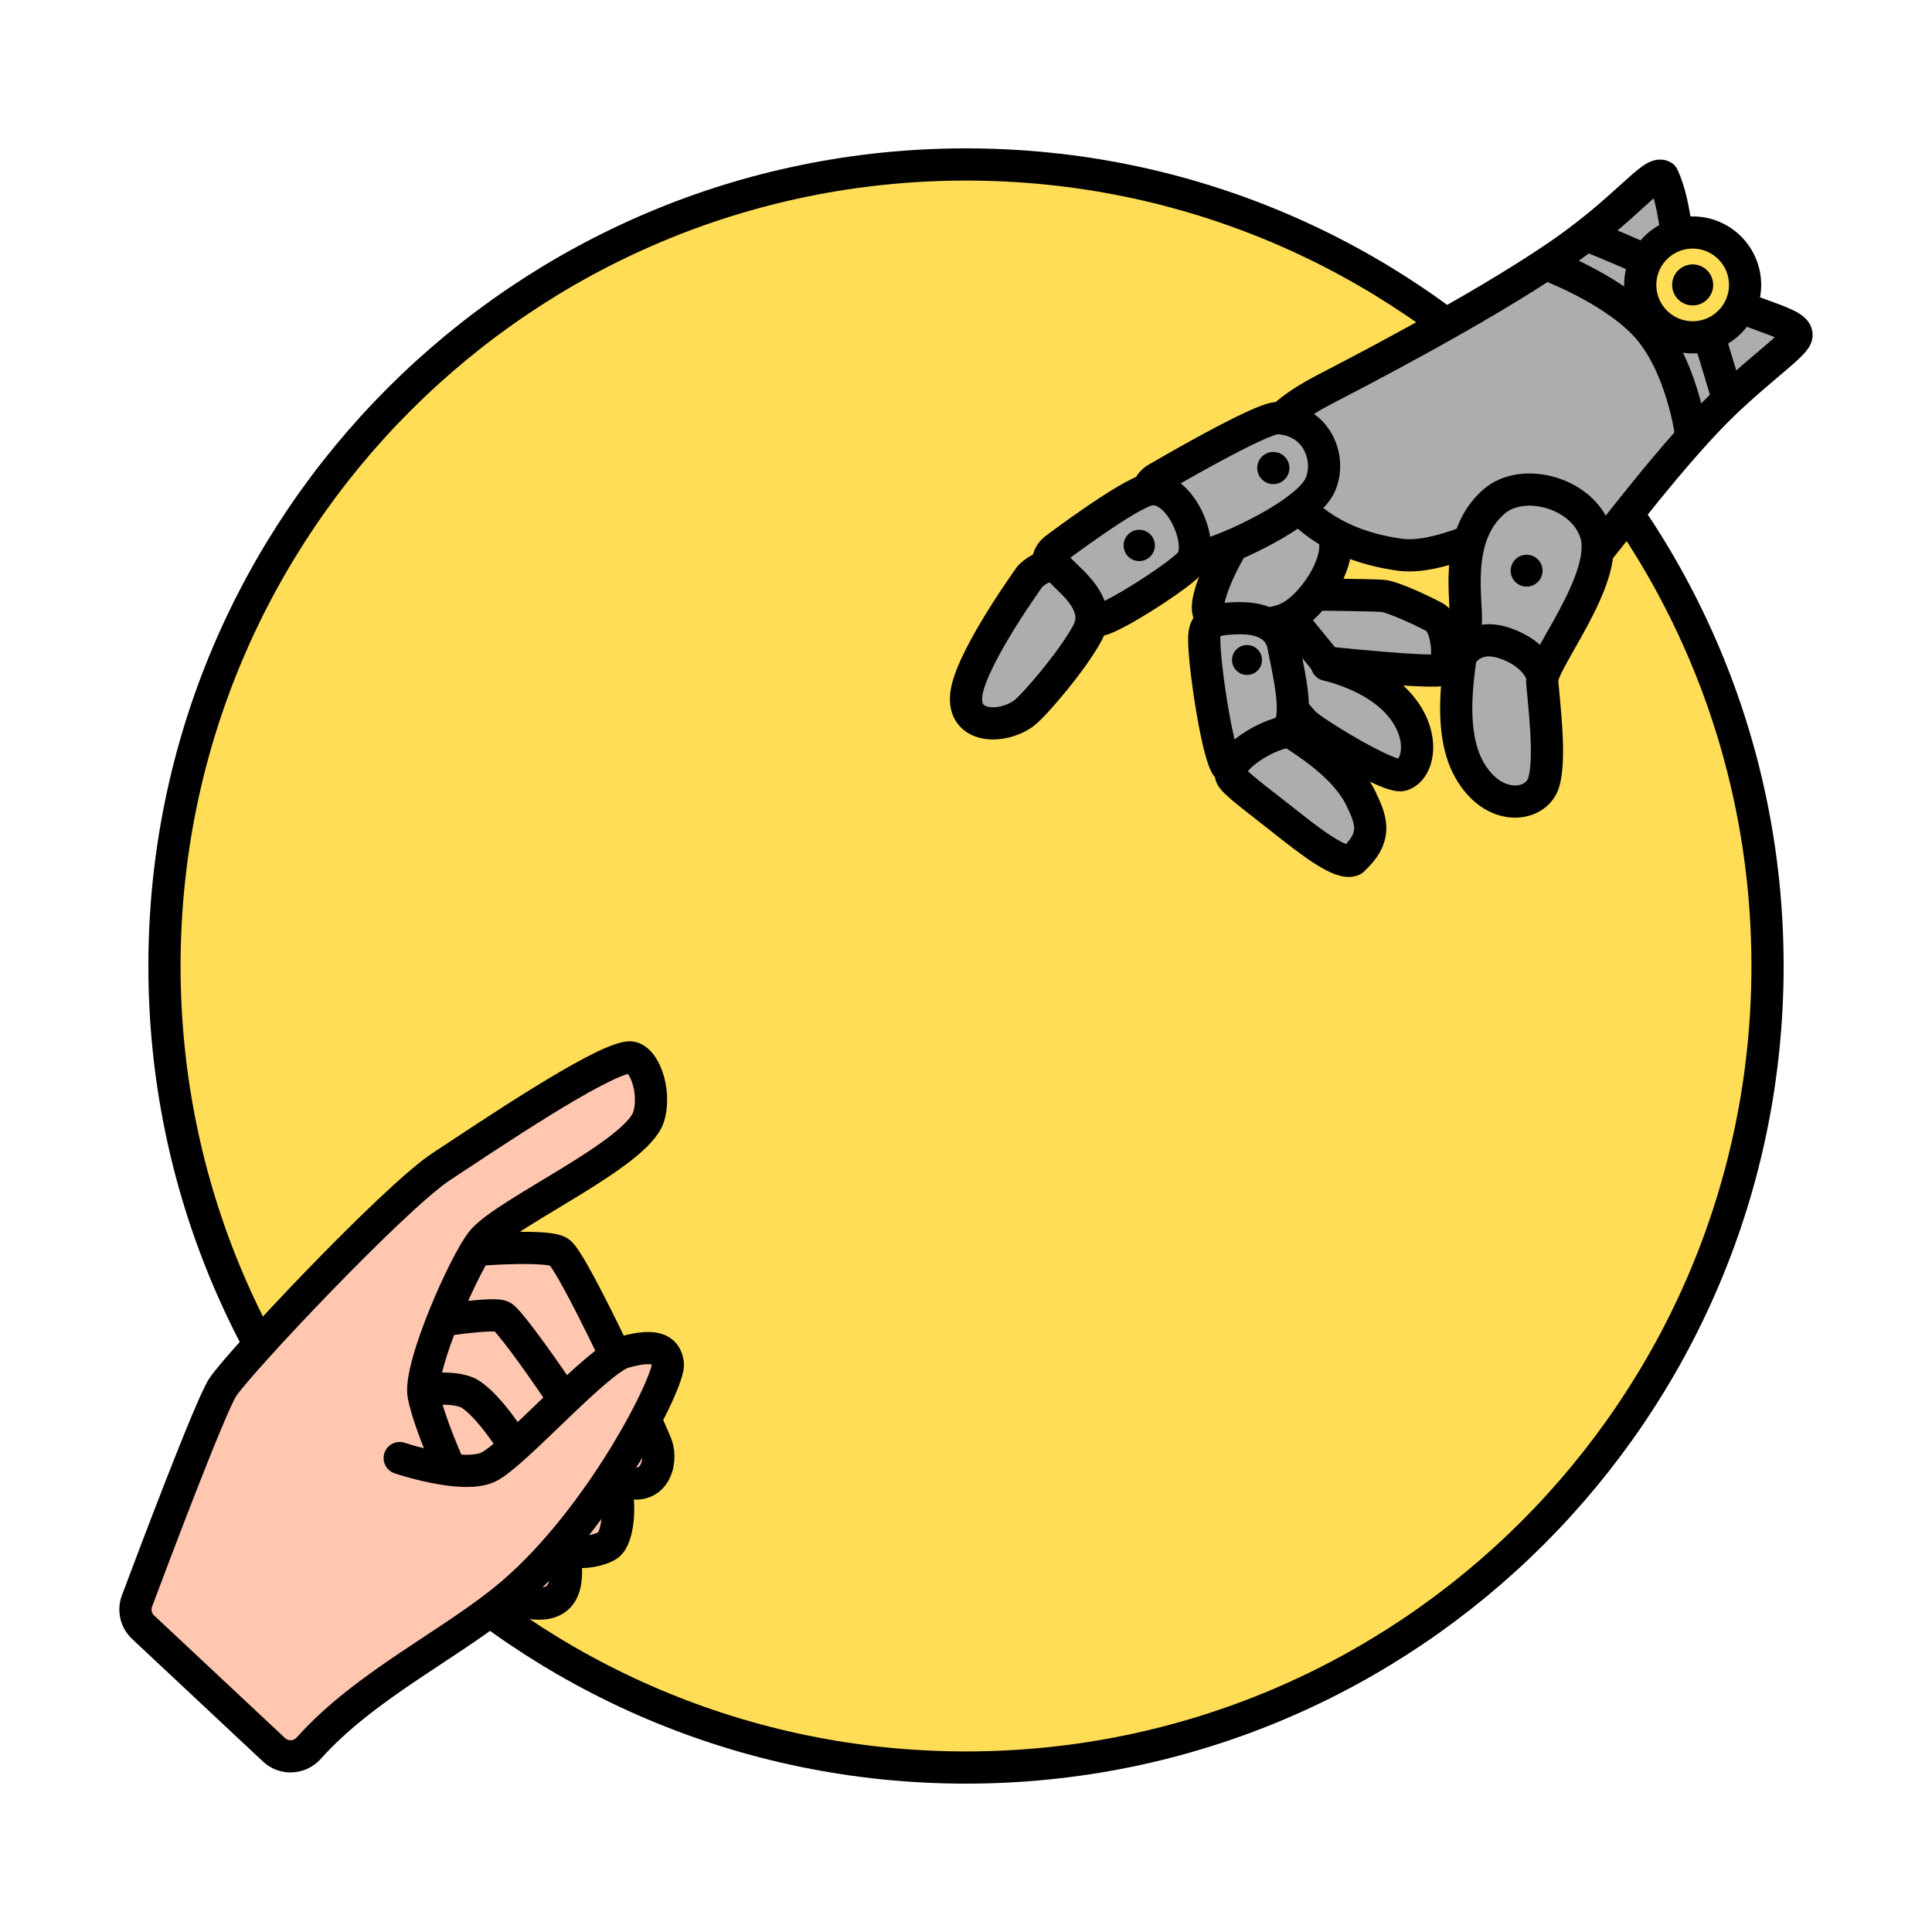
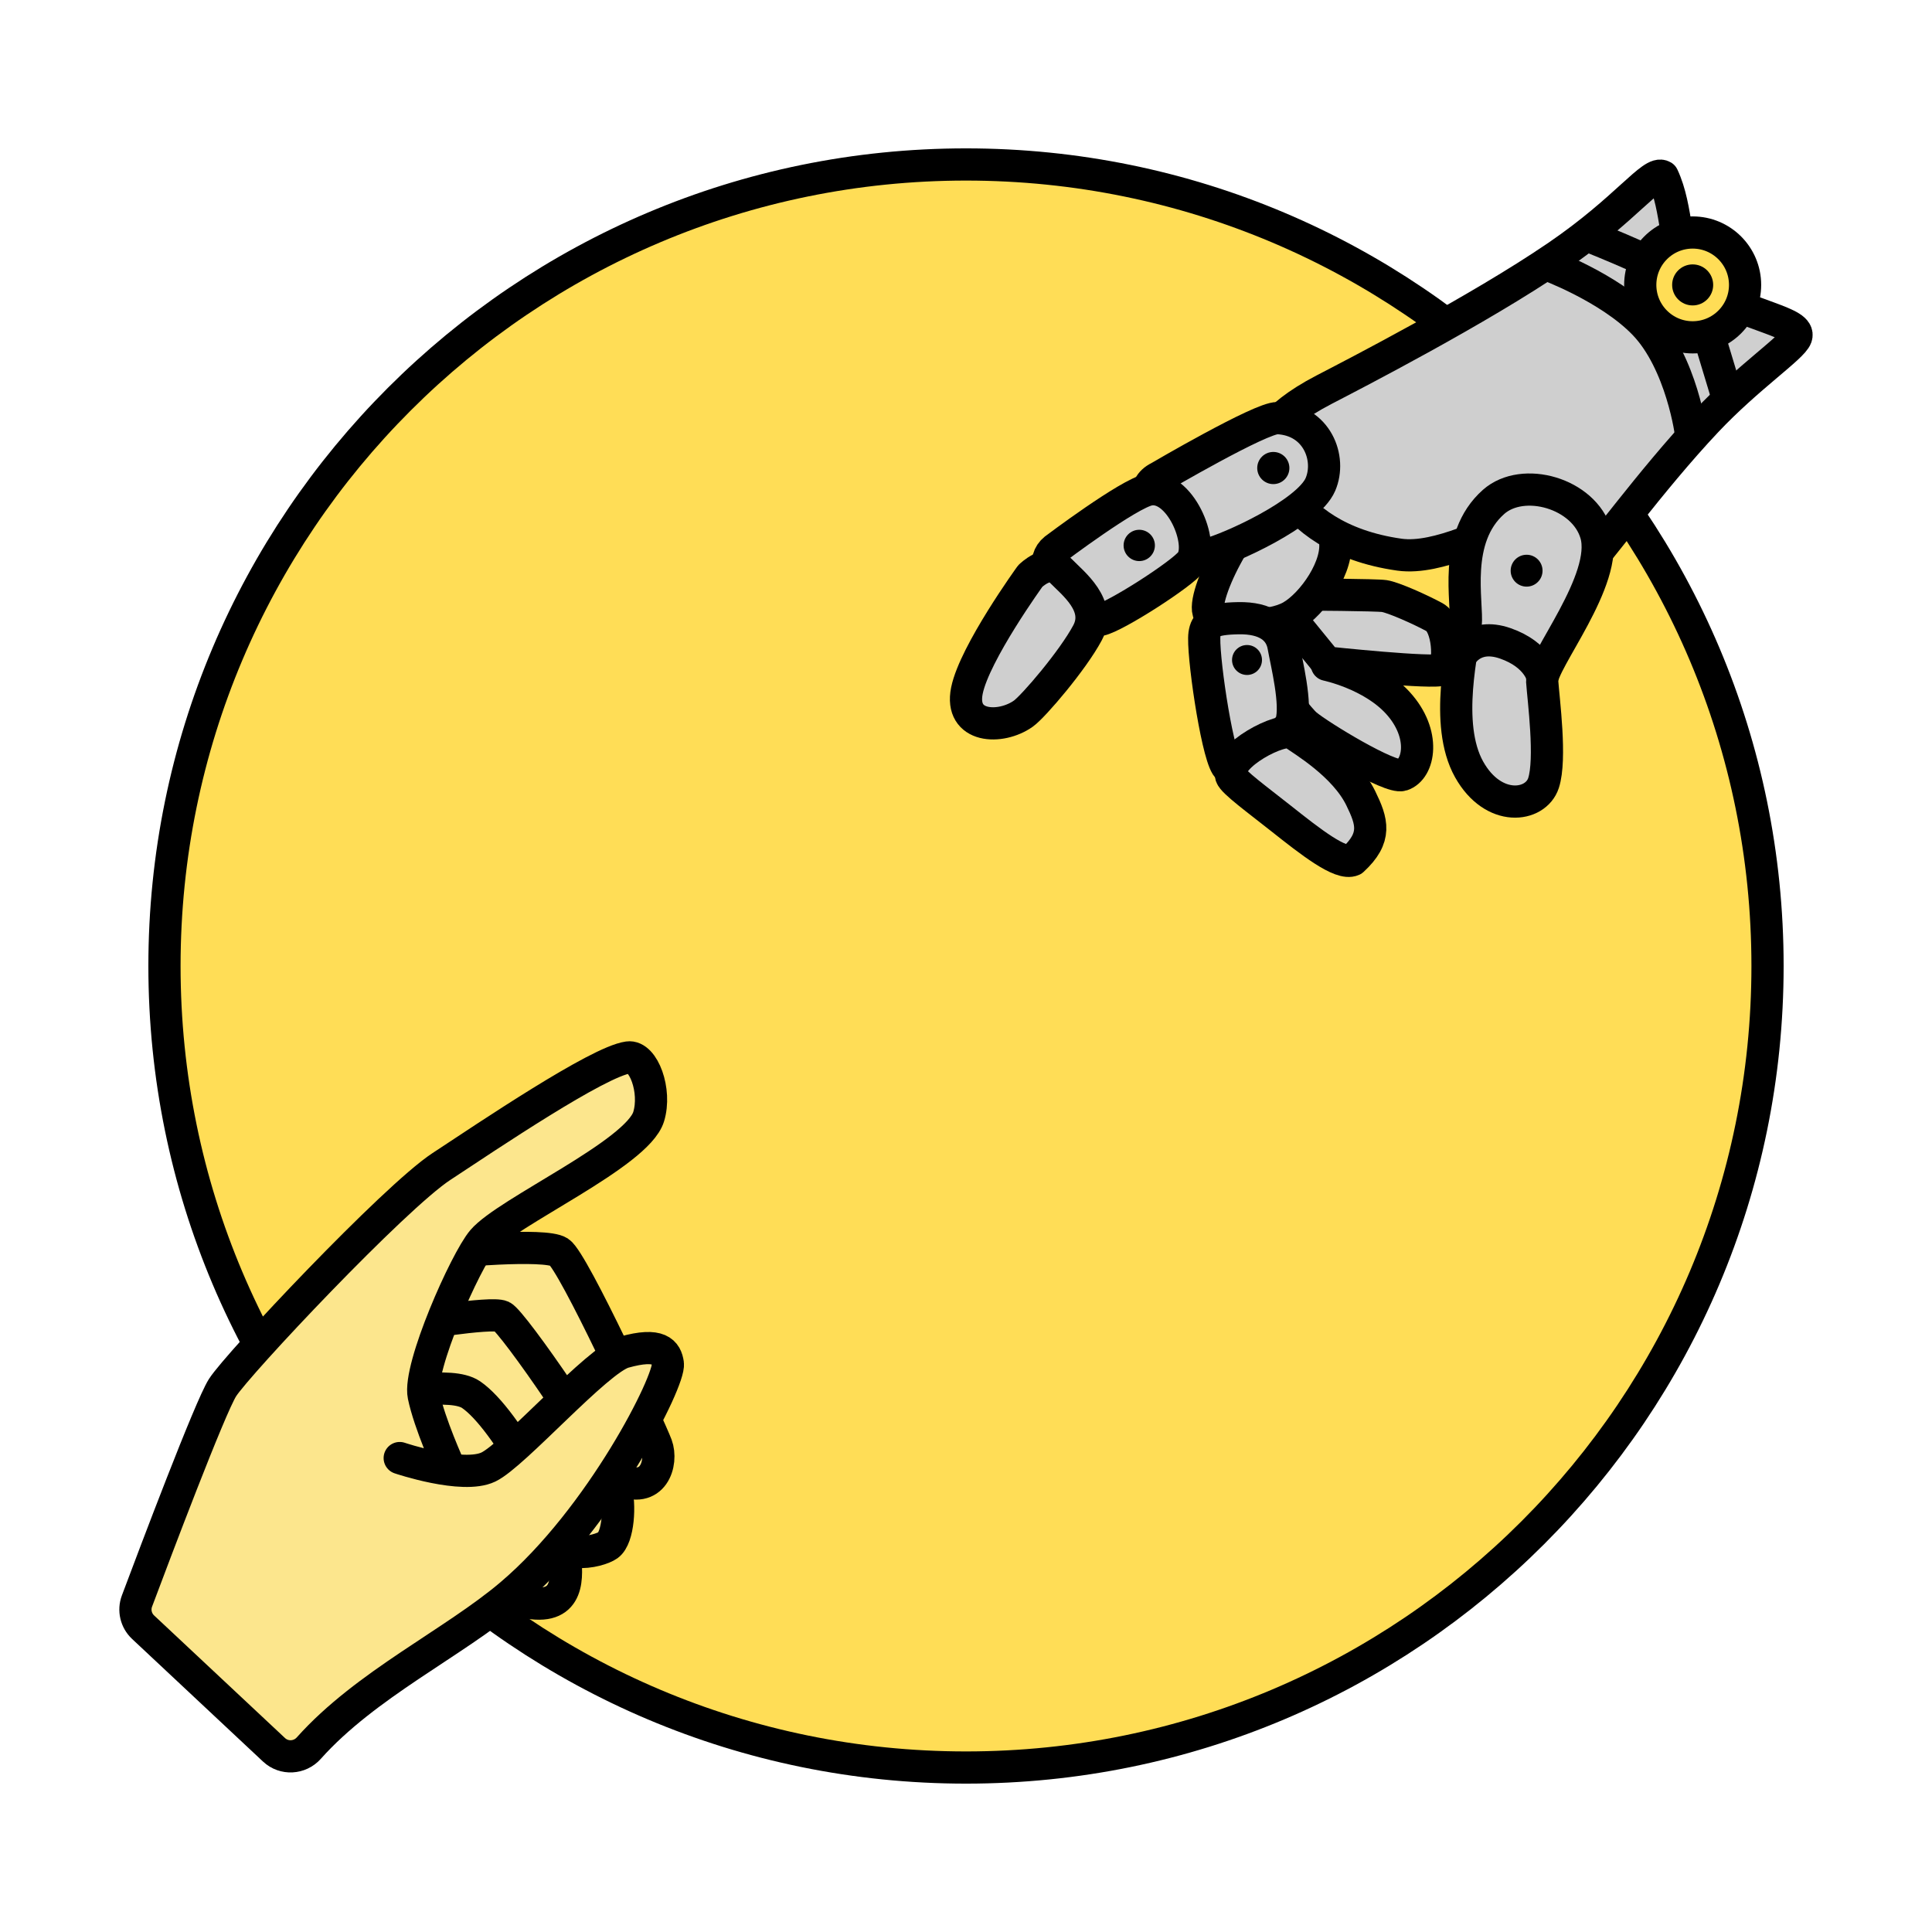
<svg xmlns="http://www.w3.org/2000/svg" id="Layer_1" data-name="Layer 1" viewBox="0 0 1080 1080">
  <defs>
    <style>
      .cls-1 {
        fill: #000;
        stroke-width: 0px;
      }

      .cls-2 {
-         fill: #ffc7b0;
+         fill: #cfcfcf;
      }

      .cls-2, .cls-3, .cls-4 {
        stroke: #000;
        stroke-linecap: round;
        stroke-linejoin: round;
        stroke-width: 18px;
      }

      .cls-3 {
-         fill: #ffdd56;
+         fill: #fce68d;
      }

      .cls-4 {
-         fill: #afacb0;
+         fill: #ffdd56;
      }
    </style>
  </defs>
-   <circle class="cls-3" cx="540" cy="540" r="448.06" />
+   <circle class="cls-4" cx="540" cy="540" r="448.06" />
  <g>
    <g>
-       <path class="cls-2" d="M250.56,699.9s53.99-5.2,61.98,0c8,5.2,50.93,98.53,54.44,107.97,3.64,9.8-1.83,28.03-20.69,18.99-18.76-8.98-72.78-59.78-72.78-59.78l-33.76-18,10.8-49.19Z" />
-       <path class="cls-2" d="M227.37,741.08s47.19-8,53.19-5.2c6,2.8,58.31,78.4,63.58,95.97,2.7,9,1.6,27.69-4.2,31.89-4.86,3.52-30.19,10.7-38.05-12.7-6.03-17.95-97.72-61.48-97.72-61.48l23.19-48.49Z" />
-       <path class="cls-2" d="M218.57,779.67s33.51-7.69,44.74-.07c19.84,13.47,52.03,72.85,53.03,96.64.57,13.61-3.26,28.24-36.39,15-40.8-16.31-68.38-56.19-68.38-56.19l7-55.39Z" />
+       <path class="cls-3" d="M250.56,699.9s53.99-5.2,61.98,0c8,5.2,50.93,98.53,54.44,107.97,3.64,9.8-1.83,28.03-20.69,18.99-18.76-8.98-72.78-59.78-72.78-59.78l-33.76-18,10.8-49.19Z" />
+       <path class="cls-3" d="M227.37,741.08s47.19-8,53.19-5.2c6,2.8,58.31,78.4,63.58,95.97,2.7,9,1.6,27.69-4.2,31.89-4.86,3.52-30.19,10.7-38.05-12.7-6.03-17.95-97.72-61.48-97.72-61.48l23.19-48.49Z" />
+       <path class="cls-3" d="M218.57,779.67s33.51-7.69,44.74-.07c19.84,13.47,52.03,72.85,53.03,96.64.57,13.61-3.26,28.24-36.39,15-40.8-16.31-68.38-56.19-68.38-56.19l7-55.39Z" />
    </g>
-     <path class="cls-2" d="M223.44,815.06s35.21,11.93,49.61,5c14.4-6.93,60.97-60.03,75.78-64.18,19.99-5.6,23.57.02,24.5,6.47,1.33,9.26-37.23,86.13-87.71,128.96-32.05,27.2-81.13,50.19-113,85.9-5.09,5.71-13.84,6.18-19.43.96l-73.2-68.56c-3.99-3.74-5.34-9.5-3.42-14.62,10.02-26.73,40.82-108.3,47.83-119.31,8.4-13.2,95.87-106.17,122.32-123.57,26.45-17.4,87.43-58.58,104.42-60.99,8.52-1.21,15.93,18.65,11.45,33.15-6.45,20.84-79.23,53.24-92.83,69.23-9.53,11.21-36.12,71.05-32.92,86.64,3.2,15.6,14.43,40.27,14.43,40.27" />
+     <path class="cls-3" d="M223.44,815.06s35.21,11.93,49.61,5c14.4-6.93,60.97-60.03,75.78-64.18,19.99-5.6,23.57.02,24.5,6.47,1.33,9.26-37.23,86.13-87.71,128.96-32.05,27.2-81.13,50.19-113,85.9-5.09,5.71-13.84,6.18-19.43.96l-73.2-68.56c-3.99-3.74-5.34-9.5-3.42-14.62,10.02-26.73,40.82-108.3,47.83-119.31,8.4-13.2,95.87-106.17,122.32-123.57,26.45-17.4,87.43-58.58,104.42-60.99,8.52-1.21,15.93,18.65,11.45,33.15-6.45,20.84-79.23,53.24-92.83,69.23-9.53,11.21-36.12,71.05-32.92,86.64,3.2,15.6,14.43,40.27,14.43,40.27" />
  </g>
  <g>
    <g>
-       <path class="cls-4" d="M688.21,349.33s34.22,49.39,41.96,55.83,46.88,30.24,53.58,28.07c9.6-3.1,13.59-22.87-2.35-40.32-14.72-16.11-39.64-21.27-39.64-21.27l-15.59-46.51-37.97,24.2Z" />
-       <path class="cls-4" d="M716.42,339.42l25.19,30.94s60.53,6.46,64.82,3.88c4.3-2.58,3.44-24.92-4.51-29.23-7.95-4.3-22.93-11.02-28.09-11.81-4.35-.66-44.96-.88-44.96-.88l-12.46,7.09Z" />
+       <path class="cls-2" d="M688.21,349.33s34.22,49.39,41.96,55.83c7.73,6.44,46.88,30.24,53.58,28.07,9.6-3.1,13.59-22.87-2.35-40.32-14.72-16.11-39.64-21.27-39.64-21.27l-15.59-46.51-37.97,24.2Z" />
+       <path class="cls-2" d="M716.42,339.42l25.19,30.94s60.53,6.46,64.82,3.88c4.3-2.58,3.44-24.92-4.51-29.23-7.95-4.3-22.93-11.02-28.09-11.81-4.35-.66-44.96-.88-44.96-.88l-12.46,7.09Z" />
    </g>
    <g>
-       <path class="cls-4" d="M714.06,277.55s29.22,9.03,32.08,23.77-12.33,36.38-24.35,43.25-36.66,6.03-45.26-.86c-7.44-5.97,18.3-58.15,37.52-66.17Z" />
-       <path class="cls-4" d="M673.31,354.46c.89-5.92,3.51-8.59,18.98-8.88,15.47-.29,23.49,5.96,25.21,15.61,1.72,9.65,7.45,32.31,4.3,42.82-1.24,4.13-29.94,34.03-36.19,24.11-5.77-9.14-13.68-64.4-12.29-73.67Z" />
-       <path class="cls-4" d="M688.21,433.74c-3.64-11.27,28.78-27.93,34.51-23.85,5.73,4.08,28.82,17.63,37.95,36.31,6.41,13.11,9.2,21.95-4.51,34.59-6.71,3.06-23.72-10.34-39.96-23.2-13.38-10.6-26.9-20.45-27.99-23.85Z" />
+       <path class="cls-2" d="M714.06,277.55s29.22,9.03,32.08,23.77c2.86,14.75-12.33,36.38-24.35,43.25-12.02,6.87-36.66,6.03-45.26-.86-7.44-5.97,18.3-58.15,37.52-66.17Z" />
+       <path class="cls-2" d="M673.31,354.46c.89-5.92,3.51-8.59,18.98-8.88,15.47-.29,23.49,5.96,25.21,15.61s7.45,32.31,4.3,42.82c-1.24,4.13-29.94,34.03-36.19,24.11-5.77-9.14-13.68-64.4-12.29-73.67Z" />
+       <path class="cls-2" d="M688.21,433.74c-3.64-11.27,28.78-27.93,34.51-23.85,5.73,4.08,28.82,17.63,37.95,36.31,6.41,13.11,9.2,21.95-4.51,34.59-6.71,3.06-23.72-10.34-39.96-23.2-13.38-10.6-26.9-20.45-27.99-23.85Z" />
    </g>
    <g>
-       <path class="cls-4" d="M707.24,247.2s1.47-13.05,32.93-29.37c16.71-8.67,86.28-44.51,130.28-74.55,38.82-26.49,53.16-48.36,59.08-44.69,8.59,18.37,6.02,40.82,16.67,60.67,33.48,18.43,60.79,20.74,57.87,29.13-2.03,5.84-26.93,22.42-50.15,47.05-31.44,33.34-62.08,76.32-66.29,78.73-7.3,4.19-38.67-18.58-45.97-18.58-7.3,0-37.32,17.58-59.37,14.47-69.1-9.75-75.05-62.87-75.05-62.87Z" />
-       <path class="cls-4" d="M888.5,132.11s54.46,21.73,57.63,28.16,19.71,62.4,19.71,62.4" />
-       <path class="cls-4" d="M864.21,147.68s35.04,12.79,54.8,33.2c20.99,21.67,26.55,62.05,26.28,62.7" />
-       <circle class="cls-3" cx="946.21" cy="159.27" r="29.3" />
+       <path class="cls-2" d="M707.24,247.2s1.47-13.05,32.93-29.37c16.71-8.67,86.28-44.51,130.28-74.55,38.82-26.49,53.16-48.36,59.08-44.69,8.59,18.37,6.02,40.82,16.67,60.67,33.48,18.43,60.79,20.74,57.87,29.13-2.03,5.84-26.93,22.42-50.15,47.05-31.44,33.34-62.08,76.32-66.29,78.73-7.3,4.19-38.67-18.58-45.97-18.58-7.3,0-37.32,17.58-59.37,14.47-69.1-9.75-75.05-62.87-75.05-62.87Z" />
+       <path class="cls-2" d="M888.5,132.11s54.46,21.73,57.63,28.16c3.17,6.43,19.71,62.4,19.71,62.4" />
+       <path class="cls-2" d="M864.21,147.68s35.04,12.79,54.8,33.2c20.99,21.67,26.55,62.05,26.28,62.7" />
+       <circle class="cls-4" cx="946.21" cy="159.27" r="29.3" />
    </g>
    <g>
-       <path class="cls-4" d="M834.92,280.56c16.48-14.55,50.57-4.84,57.23,17.83,7.52,25.6-30.82,71.73-30.08,82.28s5.16,43.65.76,57.06-27.99,16.6-41.57-7.6c-14.26-25.42-3.22-68.32-1.93-80.8,1.29-12.49-7.52-48.36,15.6-68.77Z" />
-       <path class="cls-4" d="M816.57,366.85s6.62-13.59,24.95-7.19,20.77,18.65,20.77,18.65" />
+       <path class="cls-2" d="M834.92,280.56c16.48-14.55,50.57-4.84,57.23,17.83,7.52,25.6-30.82,71.73-30.08,82.28s5.16,43.65.76,57.06-27.99,16.6-41.57-7.6c-14.26-25.42-3.22-68.32-1.93-80.8,1.29-12.49-7.52-48.36,15.6-68.77Z" />
+       <path class="cls-2" d="M816.57,366.85s6.62-13.59,24.95-7.19c18.33,6.4,20.77,18.65,20.77,18.65" />
    </g>
    <g>
-       <path class="cls-4" d="M647.89,266.81s57.15-33.51,66.28-33.08c22.1,1.04,30.22,22.52,23.95,37.09-6.96,16.19-51.11,36.18-63.14,39.08-12.03,2.9-48.14-32.78-27.09-43.09Z" />
-       <path class="cls-4" d="M589.67,306.99s41.32-31.18,52.63-33.3c17.19-3.22,31.08,29.93,23.63,40.25-4.9,6.78-42.62,30.97-50.92,32.58-8.81,1.72-40.17-27.5-25.35-39.53Z" />
-       <path class="cls-4" d="M575.92,322.02s10.1-10.1,16.97-3.01,23.2,19.42,15.04,34.74c-8.16,15.32-30.16,41.11-35.88,45.18-12.68,9.02-35.82,8.15-31.53-12.91,4.3-21.05,35.4-64,35.4-64Z" />
+       <path class="cls-2" d="M647.89,266.81s57.15-33.51,66.28-33.08c22.1,1.04,30.22,22.52,23.95,37.09-6.96,16.19-51.11,36.18-63.14,39.08-12.03,2.9-48.14-32.78-27.09-43.09Z" />
+       <path class="cls-2" d="M589.67,306.99s41.32-31.18,52.63-33.3c17.19-3.22,31.08,29.93,23.63,40.25-4.9,6.78-42.62,30.97-50.92,32.58-8.81,1.72-40.17-27.5-25.35-39.53Z" />
+       <path class="cls-2" d="M575.92,322.02s10.1-10.1,16.97-3.01c6.87,7.09,23.2,19.42,15.04,34.74-8.16,15.32-30.16,41.11-35.88,45.18-12.68,9.02-35.82,8.15-31.53-12.91,4.3-21.05,35.4-64,35.4-64Z" />
    </g>
    <g>
      <circle class="cls-1" cx="697.09" cy="368.94" r="8.37" />
      <circle class="cls-1" cx="946.21" cy="159.27" r="11.47" />
      <circle class="cls-1" cx="853.38" cy="319.02" r="8.91" />
      <circle class="cls-1" cx="636.85" cy="304.9" r="8.75" />
      <circle class="cls-1" cx="711.79" cy="261.63" r="8.99" />
    </g>
  </g>
</svg>
